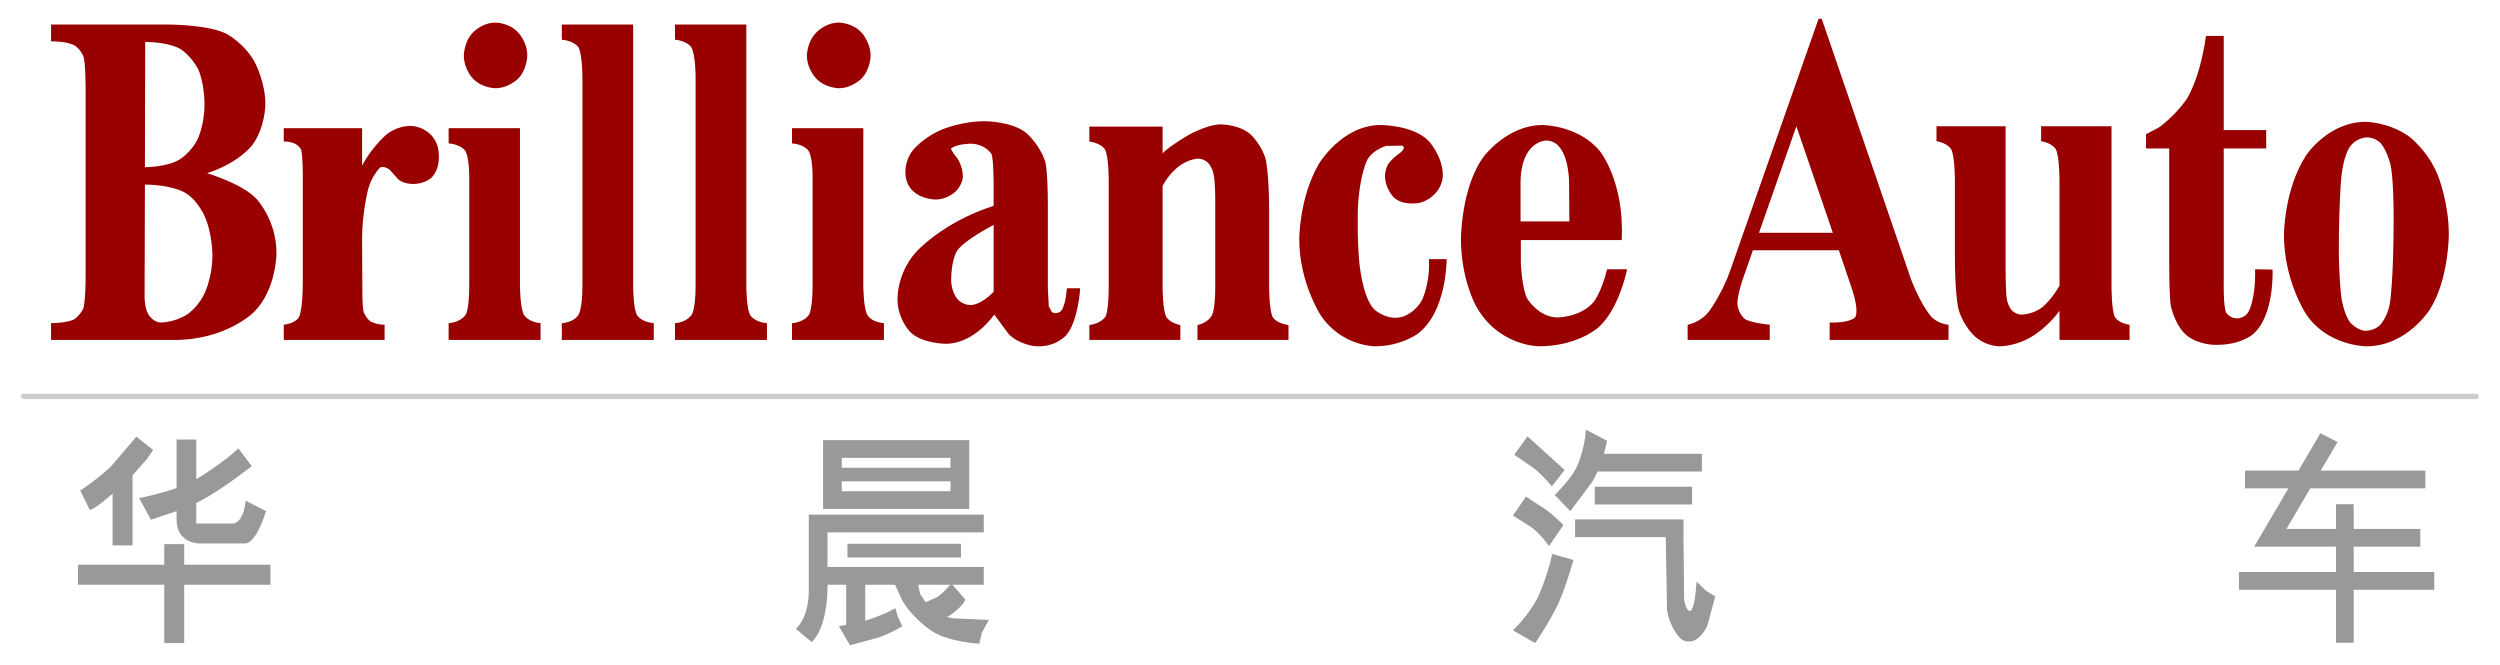
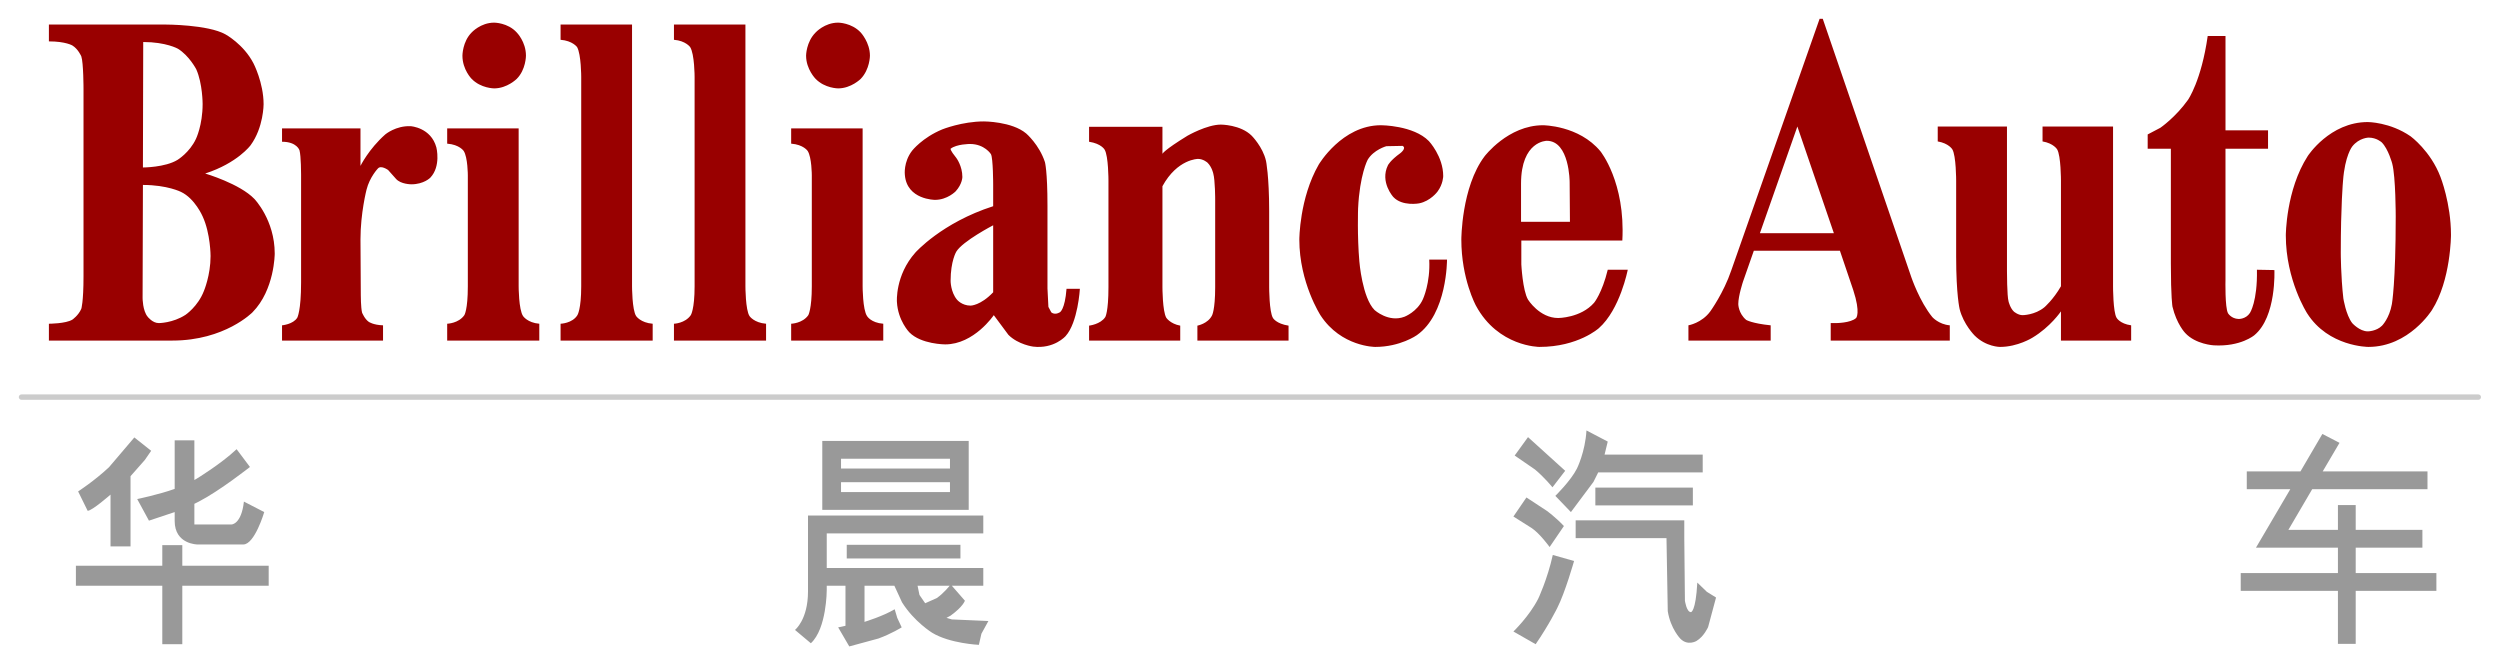
- <svg xmlns="http://www.w3.org/2000/svg" version="1.1" width="1024" height="272" viewBox="-19.562 -19.562 2597.424 691.184" id="svg4556">
+ <svg xmlns="http://www.w3.org/2000/svg" version="1.1" viewBox="-19.562 -19.562 2597.424 691.184" id="svg4556">
  <defs id="defs4558" />
  <path d="m 2502.53,488.71 -119.79,0 -24.75,42.24 51.49,0 0,-25.74 18.46,0 0,25.74 69.3,0 0,18.48 -69.3,0 0,26.4 83.83,0 0,18.48 -83.83,0 0,55.11 -18.46,0 0,-55.11 -100.99,0 0,-18.48 100.99,0 0,-26.4 -85.15,0 35.65,-60.72 -45.21,0 0,-18.48 55.76,0 22.78,-38.93 17.81,9.24 -17.48,29.69 108.89,0 0,18.48" id="path4222" style="fill:#999999;fill-opacity:1;stroke:none" />
  <path d="m 1637.96,487.06 101.31,0 0,18.48 -101.31,0 0,-18.48 m -62.03,162.69 -23.1,-13.2 c 0,0 16.5,-15.84 25.73,-33.99 0,0 9.58,-20.13 15.18,-45.54 l 22.11,6.27 c 0,0 -9.23,32.67 -17.48,48.84 0,0 -8.58,17.49 -22.44,37.62 m -4.29,-120.78 -18.81,-11.88 13.53,-19.8 21.12,13.86 c 0,0 9.56,6.93 17.81,15.84 l -14.85,21.78 c 0,0 -10.23,-14.19 -18.8,-19.8 m 45.86,-7.92 112.86,0 0,0.33 0,18.15 0.66,65.01 c 0,0 1.65,11.88 6.27,11.88 0,0 4.95,0 6.6,-30.69 l 9.9,9.57 9.57,5.94 -8.25,30.69 c 0,0 -4.29,9.9 -12.21,14.52 0,0 -8.92,5.28 -16.5,-2.31 0,0 -10.24,-10.23 -13.21,-28.71 l -1.32,-75.9 -94.37,0 0,-18.48 m -63.35,-67.32 13.85,-19.13 38.61,34.97 -13.2,17.16 c 0,0 -8.25,-10.23 -18.15,-18.48 l -21.12,-14.52 m 195.36,17.49 -108.56,0 -4.95,9.9 -23.43,31.35 -16.17,-16.83 c 0,0 16.17,-15.84 22.44,-28.38 0,0 8.58,-17.15 9.9,-39.59 l 22.1,11.55 -3.29,13.53 101.96,0 0,18.47" id="path4234" style="fill:#999999;fill-opacity:1;stroke:none" />
  <path d="m 802.428,113.85 74.25,0 0,164 c 0,0 0,24.42 4.62,31.02 0,0 3.96,6.93 16.83,7.92 l 0,17.49 -95.7,0 0,-17.49 c 0,0 11.88,-0.33 17.82,-8.91 0,0 3.63,-6.27 3.63,-30.03 l 0,-115.16 c 0,0 0,-18.81 -4.29,-25.41 0,0 -4.29,-6.6 -17.16,-7.59 l 0,-15.84 M 851.268,3.96 c 0,0 13.86,0 23.43,10.23 0,0 9.57,10.23 9.57,24.09 0,0 0,14.19 -9.57,24.09 0,0 -9.9,9.9 -23.43,9.9 0,0 -13.86,0 -23.43,-9.9 0,0 -9.9,-9.9 -9.9,-24.09 0,0 0,-14.19 9.9,-24.09 0,0 9.24,-10.23 23.43,-10.23 m 151.472,102.63 c -22.772,0 -43.252,8.25 -43.252,8.25 -20.79,8.58 -31.34,22.1 -31.34,22.1 -9.24,11.88 -7.6,25.09 -7.6,25.09 1.99,26.07 31.35,26.06 31.35,26.06 12.87,0 21.47,-8.9 21.47,-8.9 6.93,-7.59 6.94,-14.85 6.94,-14.85 0,-11.55 -6.29,-19.81 -6.29,-19.81 -6.93,-8.58 -5.93,-9.56 -5.93,-9.56 6.27,-4.95 20.12,-4.94 20.12,-4.94 15.192,0 21.782,10.56 21.782,10.56 2.31,4.29 2.32,31.66 2.32,31.66 l 0,22.44 c -53.462,17.15 -80.852,48.18 -80.852,48.18 -21.12,23.76 -19.15,51.16 -19.15,51.16 0.98,19.47 12.87,31.66 12.87,31.66 12.21,12.54 37.28,12.56 37.28,12.56 30.03,0 50.502,-30.38 50.502,-30.38 l 15.19,20.47 c 10.23,10.23 25.72,12.22 25.72,12.22 21.78,2.64 33.68,-10.91 33.68,-10.91 12.87,-14.19 14.85,-49.15 14.85,-49.15 l -13.88,0 c -1.65,21.78 -6.93,24.41 -6.93,24.41 -5.61,3.3 -8.91,0 -8.91,0 l -2.98,-5.6 -0.97,-19.16 0,-85.78 c 0,-36.63 -2.65,-45.53 -2.65,-45.53 -5.94,-18.15 -19.47,-29.72 -19.47,-29.72 -14.85,-12.54 -43.87,-12.53 -43.87,-12.53 z m 9.57,107.91 0,69.62 c -13.212,13.86 -23.442,13.85 -23.442,13.85 -9.24,0 -14.19,-6.25 -14.19,-6.25 -6.6,-7.92 -6.59,-19.47 -6.59,-19.47 0,-20.79 5.93,-30.38 5.93,-30.38 6.6,-10.89 38.292,-27.37 38.292,-27.37 z M 580.018,29.37 c 0,0 -4.62,-6.6 -17.16,-7.59 l 0,-15.84 74.25,0 0,271.91 c 0,0 0,24.75 4.29,31.02 0,0 4.61,6.93 17.15,7.92 l 0,17.49 -95.69,0 0,-17.49 c 0,0 12.21,-0.33 17.49,-8.91 0,0 3.96,-5.94 3.96,-30.03 l 0,-217.46 c 0,0 0,-23.43 -4.29,-31.02 m 117.47,0 c 0,0 -4.62,-6.6 -16.83,-7.59 l 0,-15.84 74.25,0 0,271.91 c 0,0 0,24.75 4.29,31.02 0,0 4.62,6.93 17.16,7.92 l 0,17.49 -95.7,0 0,-17.49 c 0,0 11.55,-0.33 17.49,-8.91 0,0 3.96,-5.94 3.96,-30.03 l 0,-217.46 c 0,0 0,-23.76 -4.62,-31.02 m -252.44,100.32 0,-15.84 74.25,0 0,164 c 0,0 0,24.42 4.62,31.02 0,0 4.62,6.93 16.83,7.92 l 0,17.49 -95.7,0 0,-17.49 c 0,0 11.88,-0.33 17.82,-8.91 0,0 3.63,-5.28 3.63,-30.03 l 0,-115.16 c 0,0 0,-18.81 -4.29,-25.41 0,0 -4.29,-6.6 -17.16,-7.59 m -37.95,-18.15 c 0,0 21.12,1.32 26.73,22.11 0,0 4.95,19.47 -6.27,31.35 0,0 -6.6,6.93 -19.8,6.93 0,0 -10.89,0 -15.84,-5.61 l -8.24,-9.24 c 0,0 -7.26,-5.28 -10.56,-1.65 0,0 -8.58,8.91 -11.88,22.11 0,0 -6.27,24.41 -6.27,51.47 l 0.33,58.08 c 0,0 0,12.87 1.32,18.15 0,0 2.64,6.6 6.93,9.57 0,0 4.62,3.3 14.85,3.63 l 0,15.84 -104.94,0 0,-15.84 c 0,0 11.55,-0.99 15.84,-7.92 0,0 3.96,-6.93 3.96,-36.63 l 0,-112.19 c 0,0 0,-19.14 -1.65,-25.08 0,0 -2.64,-8.91 -18.15,-8.91 l 0,-13.86 81.51,0 0,38.94 c 0,0 8.58,-17.49 25.74,-32.67 0,0 10.88,-9.24 26.39,-8.58 m 53.79,-73.26 c 0,0 0,-14.52 9.57,-24.09 0,0 9.24,-10.23 23.43,-10.23 0,0 14.19,0 23.43,10.23 0,0 9.57,9.57 9.57,24.09 0,0 0,14.52 -9.57,24.09 0,0 -9.9,9.9 -23.43,9.9 0,0 -13.86,0 -23.43,-9.9 0,0 -9.57,-9.57 -9.57,-24.09 m 1979.602,68.97 c -39.59,0 -62.37,35.31 -62.37,35.31 -22.77,35.31 -22.79,82.5 -22.79,82.5 0,46.53 22.12,80.85 22.12,80.85 22.12,34.98 63.7,34.96 63.7,34.96 42.24,0 66,-38.28 66,-38.28 19.8,-31.02 19.78,-78.18 19.78,-78.18 0,-32.67 -10.89,-60.07 -10.89,-60.07 -10.22,-27.06 -31.02,-42.25 -31.02,-42.25 -21.45,-14.85 -44.54,-14.84 -44.54,-14.84 z m 0.96,16.16 c 8.25,0 13.54,4.96 13.54,4.96 6.92,6.93 10.91,22.1 10.91,22.1 3.63,13.53 3.62,55.12 3.62,55.12 0,68.64 -3.98,90.75 -3.98,90.75 -2.63,14.85 -10.21,22.44 -10.21,22.44 -5.93,5.94 -14.84,5.94 -14.84,5.94 -8.58,0 -16.18,-8.6 -16.18,-8.6 -6.6,-8.58 -9.21,-25.71 -9.21,-25.71 -2.64,-23.1 -2.66,-47.22 -2.66,-47.22 0,-49.49 2.31,-74.57 2.31,-74.57 1.98,-26.73 9.57,-35.97 9.57,-35.97 7.25,-9.23 17.15,-9.24 17.15,-9.24 z m -104.59,-7.58 0,19.14 -44.21,0 0,136.61 c 0,0 -0.66,28.38 2.63,34.32 0,0 3.3,5.61 10.9,5.94 0,0 7.59,0.33 11.88,-6.27 0,0 7.92,-11.88 7.26,-44.88 l 18.14,0.33 c 0,0 2.32,48.51 -20.78,67.65 0,0 -14.19,12.21 -42.23,10.56 0,0 -18.81,-0.99 -29.7,-12.87 0,0 -8.91,-9.24 -13.2,-27.39 0,0 -1.65,-9.24 -1.65,-44.55 l 0,-119.45 -24.09,0 0,-14.85 13.19,-6.93 c 0,0 15.85,-10.89 28.71,-29.04 0,0 13.87,-19.8 20.47,-66.33 l 18.48,0 0,98.01 44.21,0 m -343.19,11.55 0,-15.51 71.94,0 0,150.47 c 0,0 0,25.74 1.66,31.35 0,0 1.65,6.93 5.61,10.56 0,0 4.29,3.63 8.9,3.63 0,0 12.87,0 22.77,-8.25 0,0 9.23,-7.92 17.15,-21.78 l 0,-109.88 c 0,0 0,-25.74 -3.96,-32.34 0,0 -3.63,-6.27 -15.17,-8.25 l 0,-15.51 73.25,0 0,166.31 c 0,0 0,26.4 3.63,32.34 0,0 3.31,6.27 15.18,7.92 l 0,15.84 -72.93,0 0,-30.36 c 0,0 -10.88,16.17 -29.68,27.39 0,0 -15.18,9.57 -33.66,9.57 0,0 -14.52,0 -26.41,-11.88 0,0 -11.55,-11.55 -15.51,-27.39 0,0 -3.63,-14.52 -3.63,-54.78 l 0,-78.86 c 0,0 0,-25.74 -3.96,-32.34 0,0 -3.63,-6.27 -15.18,-8.25 M 1870.94,0 1779.19,261.34 c -7.92,23.43 -21.78,42.57 -21.78,42.57 -8.91,12.21 -22.75,14.53 -22.75,14.53 l 0,15.84 85.46,0 0,-15.84 c -19.46,-1.98 -25.41,-5.6 -25.41,-5.6 -8.25,-6.93 -8.25,-16.5 -8.25,-16.5 0,-8.58 4.95,-23.43 4.95,-23.43 l 11.21,-32 89.43,0 13.85,40.9 c 7.91,24.09 2.97,29.03 2.97,29.03 -5.61,5.28 -21.1,5.28 -21.1,5.28 l -5.28,0 0,18.16 123.72,0 0,-15.84 c -11.55,-0.99 -18.16,-8.57 -18.16,-8.57 -13.2,-16.17 -21.74,-41.25 -21.74,-41.25 L 1874.24,0 l -3.31,0 z m -23.09,111.87 37.93,110.88 -76.87,0 38.94,-110.88 z m -264.32,-1.31 c -36.31,0 -60.72,32.35 -60.72,32.35 -24.09,32 -24.09,86.43 -24.09,86.43 0,40.92 15.15,68.63 15.15,68.63 23.1,42.9 66,42.9 66,42.9 40.27,0 61.72,-19.46 61.72,-19.46 22.1,-19.47 30.03,-60.72 30.03,-60.72 l -20.78,0 c -5.94,24.42 -14.19,34.31 -14.19,34.31 -13.86,15.84 -37.31,15.84 -37.31,15.84 -19.47,0 -31.35,-19.12 -31.35,-19.12 -5.61,-9.57 -6.94,-36.63 -6.94,-36.63 l 0,-24.75 104.94,0 c 3.3,-60.71 -22.75,-92.72 -22.75,-92.72 -22.44,-27.06 -59.71,-27.06 -59.71,-27.06 z m 3.94,16.16 c 23.76,0 23.78,42.9 23.78,42.9 l 0.31,41.25 -50.81,0 0,-39.59 c 0,-44.55 26.72,-44.56 26.72,-44.56 z m -291.7,20.79 c 0,0 3.29,15.51 3.29,52.13 l 0,79.2 c 0,0 0,25.74 3.97,32.01 0,0 3.3,5.94 16.17,7.92 l 0,15.51 -94.71,0 0,-15.51 c 0,0 10.89,-1.98 15.18,-10.56 0,0 3.3,-5.61 3.3,-29.37 l 0,-91.07 c 0,0 0,-20.13 -1.98,-27.06 0,0 -1.32,-6.6 -5.95,-11.22 0,0 -4.28,-3.96 -9.9,-3.96 0,0 -21.45,0 -36.96,28.38 l 0,104.93 c 0,0 0,24.75 3.96,31.68 0,0 3.96,6.27 14.52,8.25 l 0,15.51 -94.7,0 0,-15.51 c 0,0 11.88,-1.32 16.83,-8.91 0,0 3.3,-5.28 3.3,-31.02 l 0,-111.2 c 0,0 0,-25.08 -3.96,-31.68 0,0 -3.3,-6.27 -16.18,-8.25 l 0,-15.51 76.23,0 0,28.05 c 0,0 1.31,-3.63 26.06,-18.81 0,0 20.14,-11.55 34.66,-11.55 0,0 20.46,0 32.01,11.55 0,0 11.54,11.55 14.84,26.07 m 125.06,-15.18 c 0,0 -13.2,3.63 -19.46,14.19 0,0 -8.25,15.51 -9.9,50.49 0,0 -0.99,28.7 1.32,55.1 0,0 2.97,37.62 15.83,50.49 0,0 14.52,13.2 31.02,6.93 0,0 13.2,-4.95 19.14,-18.15 0,0 7.92,-16.83 6.6,-41.25 l 18.48,0 c 0,0 0.33,56.43 -31.35,78.54 0,0 -17.16,12.21 -43.23,12.21 0,0 -35.3,0 -56.75,-32.67 0,0 -22.11,-33.99 -22.11,-78.87 0,0 0,-42.89 20.13,-77.87 0,0 24.09,-40.92 64.67,-40.92 0,0 33.67,0 49.83,16.5 0,0 14.86,15.84 14.86,36.3 0,0 0,8.25 -5.95,16.17 0,0 -7.26,9.9 -19.14,12.21 0,0 -17.49,3.3 -26.73,-6.6 0,0 -14.19,-15.51 -5.61,-33 0,0 2.31,-4.95 12.87,-12.54 0,0 6.93,-5.28 2.31,-7.59 l -16.83,0.33 M 31.24,5.94 l 0,17.5 c 17.49,0 24.438,4.28 24.438,4.28 5.94,3.63 9.219,11.22 9.219,11.22 2.31,6.6 2.312,34 2.312,34 l 0,194.34 c 0,27.39 -2.312,34 -2.312,34 -2.97,6.93 -9.219,11.22 -9.219,11.22 -6.93,4.29 -24.438,4.28 -24.438,4.28 l 0,17.5 128.376,0 c 54.448,0 83.156,-29.37 83.156,-29.37 23.096,-23.44 23.096,-61.04 23.096,-61.04 0,-34.98 -21.128,-56.75 -21.128,-56.75 -15.18,-15.84 -51.124,-26.4 -51.124,-26.4 33.658,-10.89 47.187,-29.38 47.187,-29.38 13.529,-18.48 13.5,-42.56 13.5,-42.56 0,-22.44 -10.531,-42.59 -10.531,-42.59 C 233.542,26.39 214.709,16.15 214.709,16.15 196.56,5.92 152.366,5.94 152.366,5.94 l -121.126,0 z M 129.24,24.09 c 23.76,0 35.969,6.94 35.969,6.94 11.879,7.26 19.157,21.44 19.157,21.44 6.6,14.85 6.593,35.97 6.593,35.97 0,22.11 -6.937,36.31 -6.937,36.31 -6.6,14.19 -19.125,21.78 -19.125,21.78 -12.87,7.92 -35.969,7.91 -35.969,7.91 L 129.24,24.09 z m -0.312,148.5 c 25.409,0 39.594,7.25 39.594,7.25 14.519,6.93 22.437,25.41 22.437,25.41 8.25,17.82 8.25,41.25 8.25,41.25 0,20.13 -6.937,36.31 -6.937,36.31 -6.27,16.17 -19.125,24.75 -19.125,24.75 -13.2,8.58 -27.719,8.56 -27.719,8.56 -6.6,0 -11.562,-6.59 -11.562,-6.59 -5.28,-6.27 -5.282,-19.47 -5.282,-19.47 l 0.344,-117.47 z" id="path4256" style="fill:#990000;fill-opacity:1;stroke:none" />
  <path d="m 819.928,516.09 0,78.88 c 0,29.37 -13.53,39.94 -13.53,39.94 l 16.5,13.84 c 16.5,-15.18 16.5,-55.1 16.5,-55.1 l 0,-4.62 19.47,0 0,41.59 -7.6,1.63 11.54,19.81 30.37,-8.25 c 13.52,-4.95 24.09,-11.56 24.09,-11.56 l -4.62,-9.88 -2.66,-8.93 c -12.2,7.26 -30.68,12.87 -30.68,12.87 l -0.66,0.34 0,-37.62 31.03,0 7.91,17.16 c 12.54,20.13 31.34,31.68 31.34,31.68 18.48,11.22 48.53,12.54 48.53,12.54 l 2.632,-11.54 7.26,-13.22 -37.952,-1.65 -5.59,-1.63 4.28,-2.31 c 13.2,-9.57 14.84,-15.53 14.84,-15.53 l -13.53,-15.5 32.652,0 0,-18.47 -162.652,0 0,-35.97 162.652,0 0,-18.5 -182.122,0 z m 113.84,72.94 33.32,0 c 0,0 -6.6,8.26 -13.54,12.88 l -11.87,5.28 -5.94,-8.6 -1.97,-9.56 z m -99,-150.47 0,71.59 152.13,0 0,-71.59 -152.13,0 z m 19.47,18.47 113.19,0 0,10.22 -113.19,0 0,-10.22 z m 0,24.41 113.19,0 0,10.25 -113.19,0 0,-10.25 z m 5.94,65.02 118.13,0 0,14.19 -118.13,0 0,-14.19" id="path4264" style="fill:#999999;fill-opacity:1;stroke:none" />
  <path d="m 120.014,434.93 17.489,13.86 -6.6,9.56 -14.849,16.83 0,72.93 -20.789,0 0,-53.79 c 0,0 -19.14,16.83 -23.759,16.83 l -9.9,-20.13 c 0,0 16.829,-10.89 32.009,-25.08 l 26.399,-31.01 m 120.115,30.68 c 0,0 -31.349,24.75 -53.128,35.97 l -4.62,2.31 0,21.45 38.609,0 c 0,0 10.229,0 12.869,-23.76 l 21.119,10.89 c 0,0 -9.899,33.66 -21.779,33.66 l -47.518,0 c 0,0 -23.759,0 -23.759,-24.42 l 0,-9.24 -26.729,8.91 -12.209,-22.44 c 0,0 22.439,-4.62 38.938,-10.56 l 0,-50.48 20.459,0 0,41.24 2.31,-1.32 c 0,0 25.079,-15.18 41.578,-30.68 l 13.86,18.47 m 19.469,123.42 -89.756,0 0,60.72 -20.789,0 0,-60.72 -89.757,0 0,-20.79 89.757,0 0,-21.45 20.789,0 0,21.45 89.756,0 0,20.79" id="path4276" style="fill:#999999;fill-opacity:1;stroke:none" />
  <path d="m 2555.32,393.02 -2552.547,0" id="path4278-6" style="fill:none;stroke:#cccccc;stroke-width:5.578;stroke-linecap:round;stroke-linejoin:round;stroke-miterlimit:4;stroke-opacity:1;stroke-dasharray:none" />
</svg>
